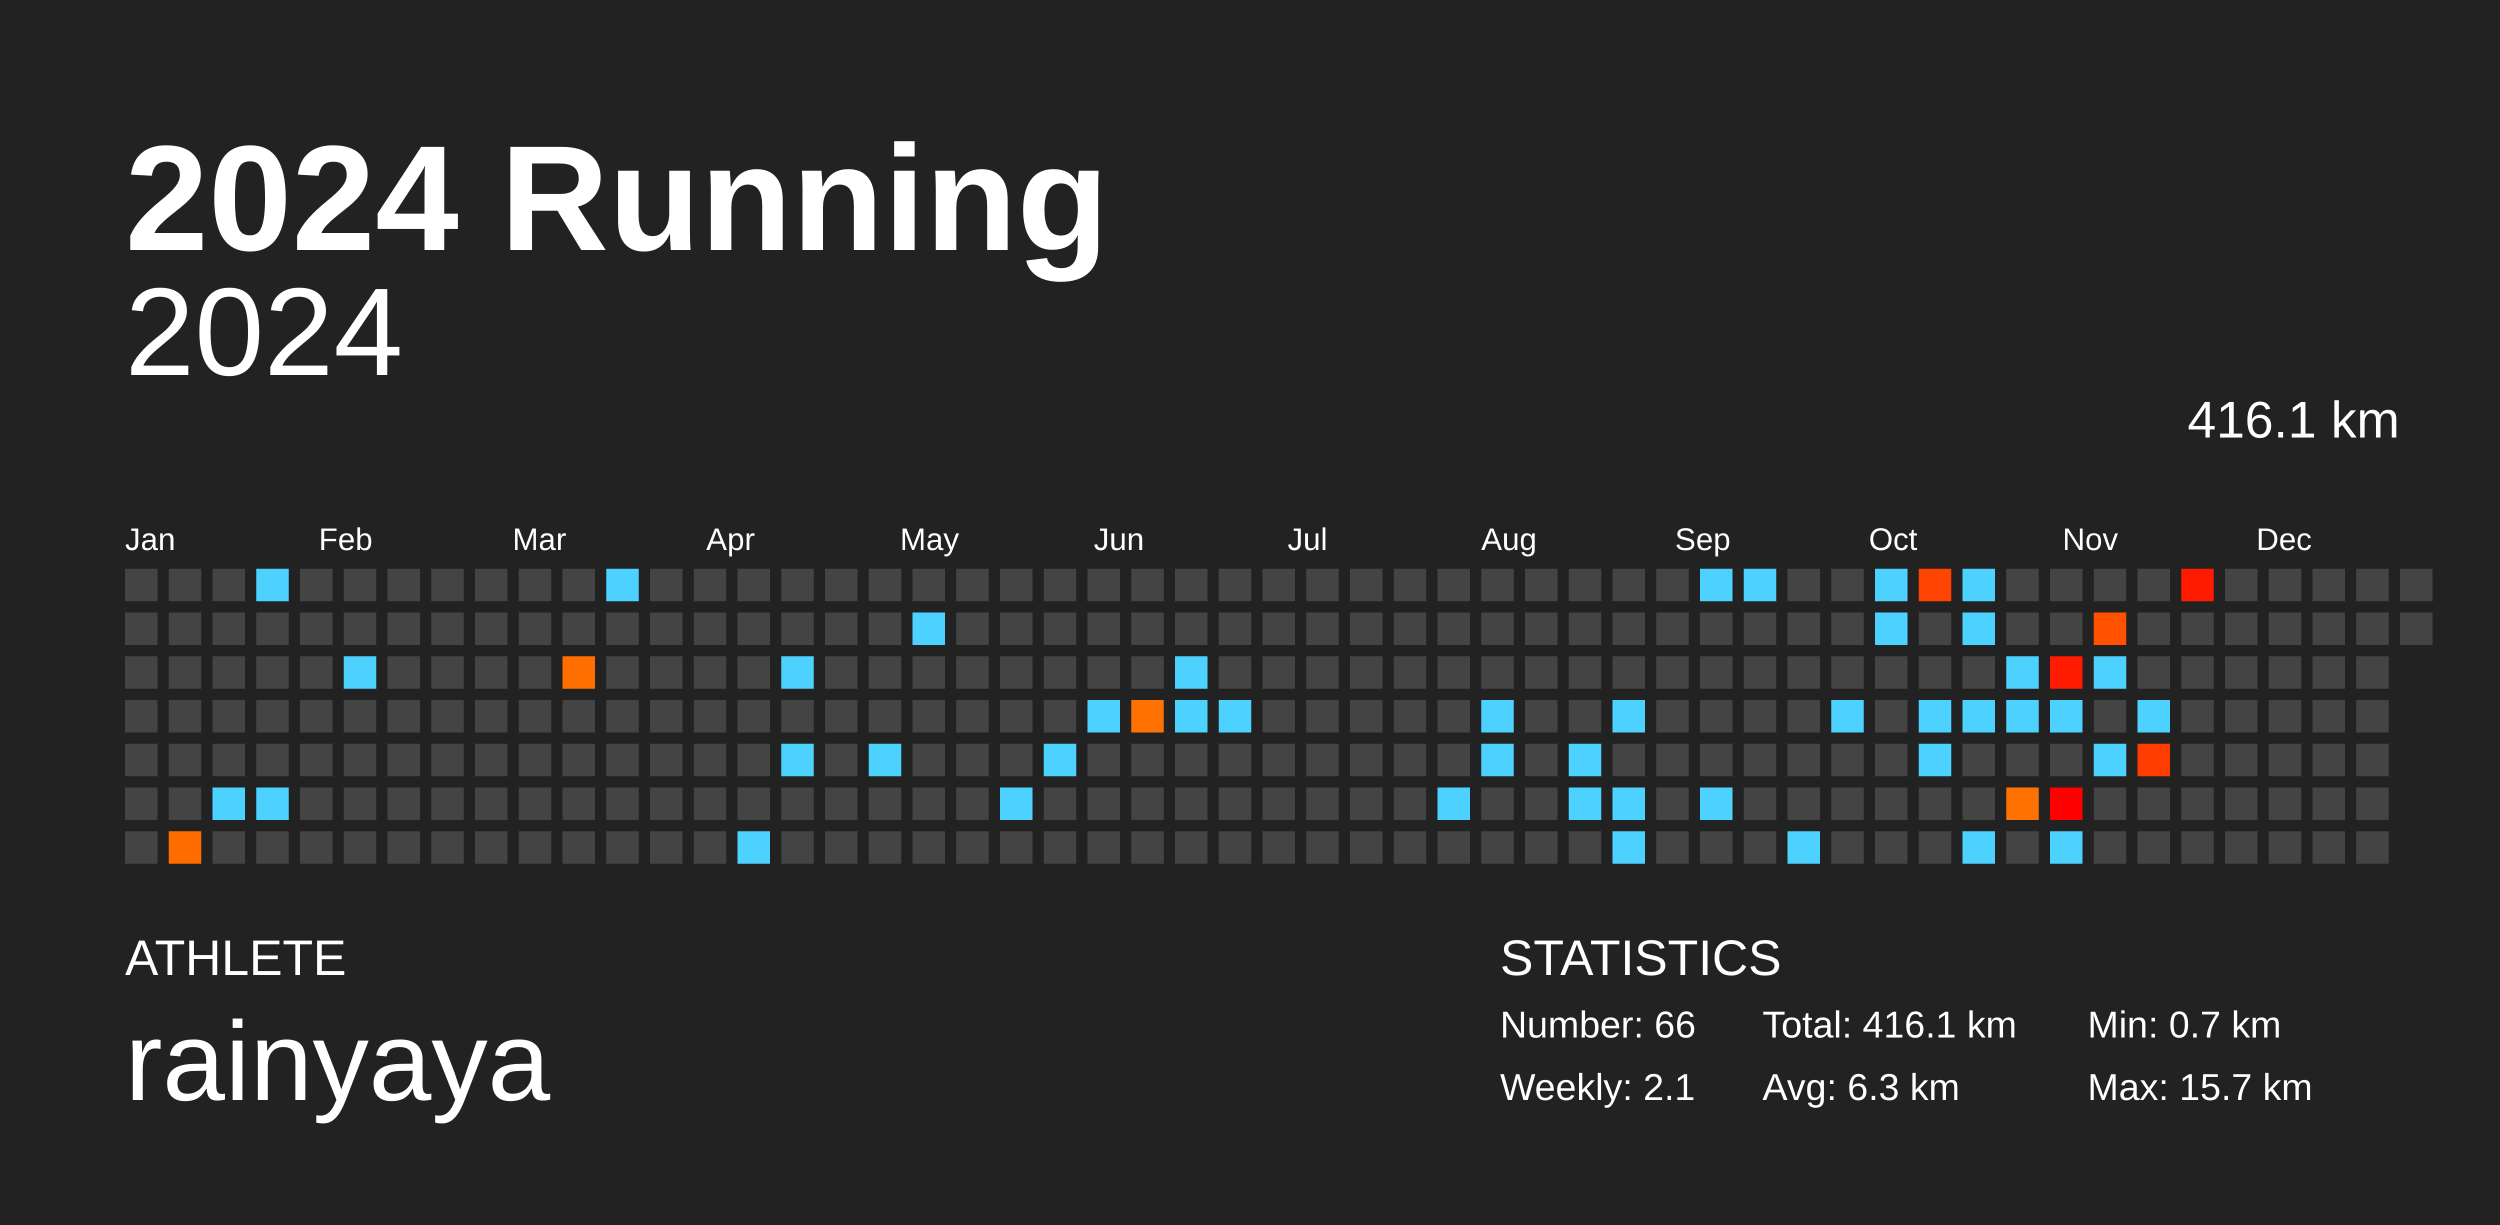
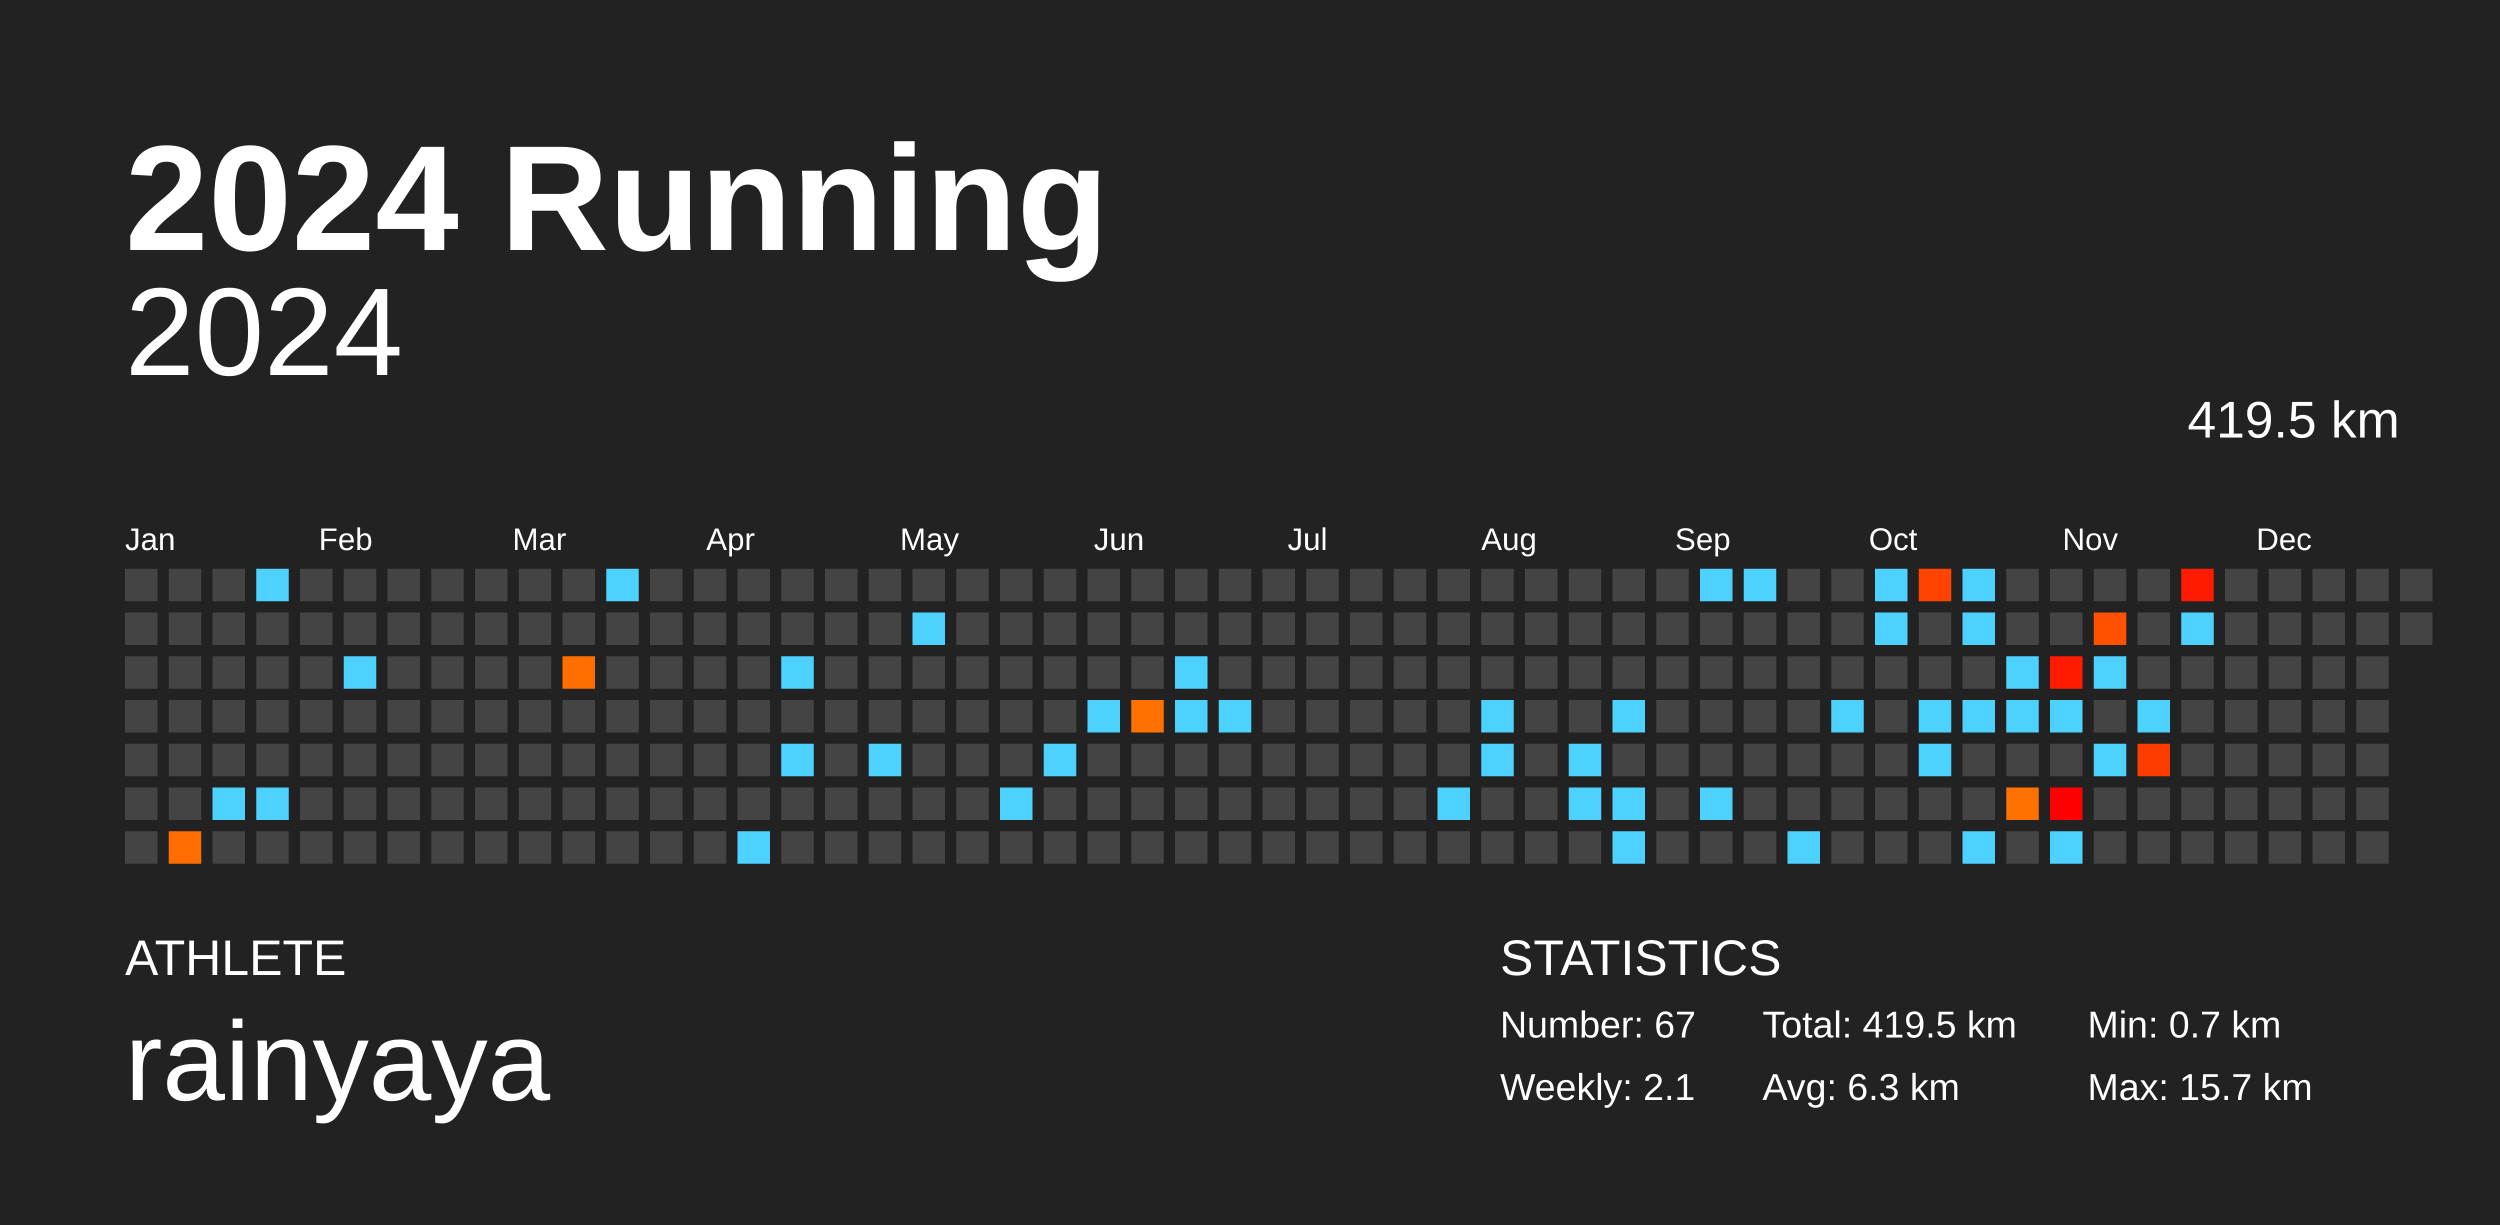
<svg xmlns="http://www.w3.org/2000/svg" baseProfile="full" height="98mm" version="1.1" viewBox="0,0,200,98" width="200mm">
  <defs />
  <rect fill="#222222" height="98" width="200" x="0" y="0" />
  <text fill="#FFFFFF" style="font-size:12px; font-family:Arial; font-weight:bold;" x="10" y="20">2024 Running</text>
  <text fill="#FFFFFF" style="font-size:4px; font-family:Arial" x="10" y="78">ATHLETE</text>
  <text fill="#FFFFFF" style="font-size:9px; font-family:Arial" x="10" y="88">rainyaya</text>
  <text fill="#FFFFFF" style="font-size:4px; font-family:Arial" x="120" y="78">STATISTICS</text>
-   <text fill="#FFFFFF" style="font-size:3px; font-family:Arial" x="120" y="83">Number: 66</text>
+   <text fill="#FFFFFF" style="font-size:3px; font-family:Arial" x="120" y="83">Number: 67</text>
  <text fill="#FFFFFF" style="font-size:3px; font-family:Arial" x="120" y="88">Weekly: 2.1</text>
-   <text fill="#FFFFFF" style="font-size:3px; font-family:Arial" x="141" y="83">Total: 416.1 km</text>
+   <text fill="#FFFFFF" style="font-size:3px; font-family:Arial" x="141" y="83">Total: 419.5 km</text>
  <text fill="#FFFFFF" style="font-size:3px; font-family:Arial" x="141" y="88">Avg: 6.3 km</text>
  <text fill="#FFFFFF" style="font-size:3px; font-family:Arial" x="167" y="83">Min: 0.7 km</text>
  <text fill="#FFFFFF" style="font-size:3px; font-family:Arial" x="167" y="88">Max: 15.7 km</text>
  <text alignment-baseline="hanging" fill="#FFFFFF" style="font-size:10.0px; font-family:Arial;" x="10" y="30">2024</text>
-   <text alignment-baseline="hanging" fill="#FFFFFF" style="font-size:4.125px; font-family:Arial;" x="175" y="35">416.1 km</text>
+   <text alignment-baseline="hanging" fill="#FFFFFF" style="font-size:4.125px; font-family:Arial;" x="175" y="35">419.5 km</text>
  <text fill="#FFFFFF" style="font-size:2.5px; font-family:Arial" x="10.0" y="44">Jan</text>
  <text fill="#FFFFFF" style="font-size:2.5px; font-family:Arial" x="25.5" y="44">Feb</text>
  <text fill="#FFFFFF" style="font-size:2.5px; font-family:Arial" x="41.0" y="44">Mar</text>
  <text fill="#FFFFFF" style="font-size:2.5px; font-family:Arial" x="56.5" y="44">Apr</text>
  <text fill="#FFFFFF" style="font-size:2.5px; font-family:Arial" x="72.0" y="44">May</text>
  <text fill="#FFFFFF" style="font-size:2.5px; font-family:Arial" x="87.5" y="44">Jun</text>
  <text fill="#FFFFFF" style="font-size:2.5px; font-family:Arial" x="103.0" y="44">Jul</text>
  <text fill="#FFFFFF" style="font-size:2.5px; font-family:Arial" x="118.5" y="44">Aug</text>
  <text fill="#FFFFFF" style="font-size:2.5px; font-family:Arial" x="134.0" y="44">Sep</text>
  <text fill="#FFFFFF" style="font-size:2.5px; font-family:Arial" x="149.5" y="44">Oct</text>
  <text fill="#FFFFFF" style="font-size:2.5px; font-family:Arial" x="165.0" y="44">Nov</text>
  <text fill="#FFFFFF" style="font-size:2.5px; font-family:Arial" x="180.5" y="44">Dec</text>
  <rect fill="#444444" height="2.6" width="2.6" x="10.0" y="45.5" />
  <rect fill="#444444" height="2.6" width="2.6" x="10.0" y="49.0" />
  <rect fill="#444444" height="2.6" width="2.6" x="10.0" y="52.5" />
  <rect fill="#444444" height="2.6" width="2.6" x="10.0" y="56.0" />
  <rect fill="#444444" height="2.6" width="2.6" x="10.0" y="59.5" />
  <rect fill="#444444" height="2.6" width="2.6" x="10.0" y="63.0" />
  <rect fill="#444444" height="2.6" width="2.6" x="10.0" y="66.5" />
  <rect fill="#444444" height="2.6" width="2.6" x="13.5" y="45.5" />
  <rect fill="#444444" height="2.6" width="2.6" x="13.5" y="49.0" />
  <rect fill="#444444" height="2.6" width="2.6" x="13.5" y="52.5" />
  <rect fill="#444444" height="2.6" width="2.6" x="13.5" y="56.0" />
  <rect fill="#444444" height="2.6" width="2.6" x="13.5" y="59.5" />
  <rect fill="#444444" height="2.6" width="2.6" x="13.5" y="63.0" />
  <rect fill="#ff6d00" height="2.6" width="2.6" x="13.5" y="66.5" />
  <rect fill="#444444" height="2.6" width="2.6" x="17.0" y="45.5" />
  <rect fill="#444444" height="2.6" width="2.6" x="17.0" y="49.0" />
  <rect fill="#444444" height="2.6" width="2.6" x="17.0" y="52.5" />
  <rect fill="#444444" height="2.6" width="2.6" x="17.0" y="56.0" />
  <rect fill="#444444" height="2.6" width="2.6" x="17.0" y="59.5" />
  <rect fill="#4dd2ff" height="2.6" width="2.6" x="17.0" y="63.0" />
  <rect fill="#444444" height="2.6" width="2.6" x="17.0" y="66.5" />
  <rect fill="#4dd2ff" height="2.6" width="2.6" x="20.5" y="45.5" />
  <rect fill="#444444" height="2.6" width="2.6" x="20.5" y="49.0" />
  <rect fill="#444444" height="2.6" width="2.6" x="20.5" y="52.5" />
  <rect fill="#444444" height="2.6" width="2.6" x="20.5" y="56.0" />
  <rect fill="#444444" height="2.6" width="2.6" x="20.5" y="59.5" />
  <rect fill="#4dd2ff" height="2.6" width="2.6" x="20.5" y="63.0" />
  <rect fill="#444444" height="2.6" width="2.6" x="20.5" y="66.5" />
  <rect fill="#444444" height="2.6" width="2.6" x="24.0" y="45.5" />
  <rect fill="#444444" height="2.6" width="2.6" x="24.0" y="49.0" />
  <rect fill="#444444" height="2.6" width="2.6" x="24.0" y="52.5" />
  <rect fill="#444444" height="2.6" width="2.6" x="24.0" y="56.0" />
  <rect fill="#444444" height="2.6" width="2.6" x="24.0" y="59.5" />
  <rect fill="#444444" height="2.6" width="2.6" x="24.0" y="63.0" />
  <rect fill="#444444" height="2.6" width="2.6" x="24.0" y="66.5" />
  <rect fill="#444444" height="2.6" width="2.6" x="27.5" y="45.5" />
  <rect fill="#444444" height="2.6" width="2.6" x="27.5" y="49.0" />
  <rect fill="#4dd2ff" height="2.6" width="2.6" x="27.5" y="52.5" />
  <rect fill="#444444" height="2.6" width="2.6" x="27.5" y="56.0" />
  <rect fill="#444444" height="2.6" width="2.6" x="27.5" y="59.5" />
  <rect fill="#444444" height="2.6" width="2.6" x="27.5" y="63.0" />
  <rect fill="#444444" height="2.6" width="2.6" x="27.5" y="66.5" />
  <rect fill="#444444" height="2.6" width="2.6" x="31.0" y="45.5" />
  <rect fill="#444444" height="2.6" width="2.6" x="31.0" y="49.0" />
  <rect fill="#444444" height="2.6" width="2.6" x="31.0" y="52.5" />
  <rect fill="#444444" height="2.6" width="2.6" x="31.0" y="56.0" />
  <rect fill="#444444" height="2.6" width="2.6" x="31.0" y="59.5" />
  <rect fill="#444444" height="2.6" width="2.6" x="31.0" y="63.0" />
  <rect fill="#444444" height="2.6" width="2.6" x="31.0" y="66.5" />
  <rect fill="#444444" height="2.6" width="2.6" x="34.5" y="45.5" />
  <rect fill="#444444" height="2.6" width="2.6" x="34.5" y="49.0" />
  <rect fill="#444444" height="2.6" width="2.6" x="34.5" y="52.5" />
  <rect fill="#444444" height="2.6" width="2.6" x="34.5" y="56.0" />
  <rect fill="#444444" height="2.6" width="2.6" x="34.5" y="59.5" />
  <rect fill="#444444" height="2.6" width="2.6" x="34.5" y="63.0" />
  <rect fill="#444444" height="2.6" width="2.6" x="34.5" y="66.5" />
  <rect fill="#444444" height="2.6" width="2.6" x="38.0" y="45.5" />
  <rect fill="#444444" height="2.6" width="2.6" x="38.0" y="49.0" />
  <rect fill="#444444" height="2.6" width="2.6" x="38.0" y="52.5" />
  <rect fill="#444444" height="2.6" width="2.6" x="38.0" y="56.0" />
  <rect fill="#444444" height="2.6" width="2.6" x="38.0" y="59.5" />
  <rect fill="#444444" height="2.6" width="2.6" x="38.0" y="63.0" />
  <rect fill="#444444" height="2.6" width="2.6" x="38.0" y="66.5" />
  <rect fill="#444444" height="2.6" width="2.6" x="41.5" y="45.5" />
  <rect fill="#444444" height="2.6" width="2.6" x="41.5" y="49.0" />
  <rect fill="#444444" height="2.6" width="2.6" x="41.5" y="52.5" />
  <rect fill="#444444" height="2.6" width="2.6" x="41.5" y="56.0" />
  <rect fill="#444444" height="2.6" width="2.6" x="41.5" y="59.5" />
  <rect fill="#444444" height="2.6" width="2.6" x="41.5" y="63.0" />
  <rect fill="#444444" height="2.6" width="2.6" x="41.5" y="66.5" />
  <rect fill="#444444" height="2.6" width="2.6" x="45.0" y="45.5" />
  <rect fill="#444444" height="2.6" width="2.6" x="45.0" y="49.0" />
  <rect fill="#ff6f00" height="2.6" width="2.6" x="45.0" y="52.5" />
  <rect fill="#444444" height="2.6" width="2.6" x="45.0" y="56.0" />
  <rect fill="#444444" height="2.6" width="2.6" x="45.0" y="59.5" />
  <rect fill="#444444" height="2.6" width="2.6" x="45.0" y="63.0" />
  <rect fill="#444444" height="2.6" width="2.6" x="45.0" y="66.5" />
  <rect fill="#4dd2ff" height="2.6" width="2.6" x="48.5" y="45.5" />
  <rect fill="#444444" height="2.6" width="2.6" x="48.5" y="49.0" />
  <rect fill="#444444" height="2.6" width="2.6" x="48.5" y="52.5" />
  <rect fill="#444444" height="2.6" width="2.6" x="48.5" y="56.0" />
  <rect fill="#444444" height="2.6" width="2.6" x="48.5" y="59.5" />
  <rect fill="#444444" height="2.6" width="2.6" x="48.5" y="63.0" />
  <rect fill="#444444" height="2.6" width="2.6" x="48.5" y="66.5" />
  <rect fill="#444444" height="2.6" width="2.6" x="52.0" y="45.5" />
  <rect fill="#444444" height="2.6" width="2.6" x="52.0" y="49.0" />
  <rect fill="#444444" height="2.6" width="2.6" x="52.0" y="52.5" />
  <rect fill="#444444" height="2.6" width="2.6" x="52.0" y="56.0" />
  <rect fill="#444444" height="2.6" width="2.6" x="52.0" y="59.5" />
  <rect fill="#444444" height="2.6" width="2.6" x="52.0" y="63.0" />
  <rect fill="#444444" height="2.6" width="2.6" x="52.0" y="66.5" />
  <rect fill="#444444" height="2.6" width="2.6" x="55.5" y="45.5" />
  <rect fill="#444444" height="2.6" width="2.6" x="55.5" y="49.0" />
  <rect fill="#444444" height="2.6" width="2.6" x="55.5" y="52.5" />
  <rect fill="#444444" height="2.6" width="2.6" x="55.5" y="56.0" />
  <rect fill="#444444" height="2.6" width="2.6" x="55.5" y="59.5" />
  <rect fill="#444444" height="2.6" width="2.6" x="55.5" y="63.0" />
  <rect fill="#444444" height="2.6" width="2.6" x="55.5" y="66.5" />
  <rect fill="#444444" height="2.6" width="2.6" x="59.0" y="45.5" />
  <rect fill="#444444" height="2.6" width="2.6" x="59.0" y="49.0" />
  <rect fill="#444444" height="2.6" width="2.6" x="59.0" y="52.5" />
  <rect fill="#444444" height="2.6" width="2.6" x="59.0" y="56.0" />
  <rect fill="#444444" height="2.6" width="2.6" x="59.0" y="59.5" />
  <rect fill="#444444" height="2.6" width="2.6" x="59.0" y="63.0" />
  <rect fill="#4dd2ff" height="2.6" width="2.6" x="59.0" y="66.5" />
  <rect fill="#444444" height="2.6" width="2.6" x="62.5" y="45.5" />
  <rect fill="#444444" height="2.6" width="2.6" x="62.5" y="49.0" />
  <rect fill="#4dd2ff" height="2.6" width="2.6" x="62.5" y="52.5" />
  <rect fill="#444444" height="2.6" width="2.6" x="62.5" y="56.0" />
  <rect fill="#4dd2ff" height="2.6" width="2.6" x="62.5" y="59.5" />
  <rect fill="#444444" height="2.6" width="2.6" x="62.5" y="63.0" />
  <rect fill="#444444" height="2.6" width="2.6" x="62.5" y="66.5" />
  <rect fill="#444444" height="2.6" width="2.6" x="66.0" y="45.5" />
  <rect fill="#444444" height="2.6" width="2.6" x="66.0" y="49.0" />
  <rect fill="#444444" height="2.6" width="2.6" x="66.0" y="52.5" />
  <rect fill="#444444" height="2.6" width="2.6" x="66.0" y="56.0" />
  <rect fill="#444444" height="2.6" width="2.6" x="66.0" y="59.5" />
  <rect fill="#444444" height="2.6" width="2.6" x="66.0" y="63.0" />
  <rect fill="#444444" height="2.6" width="2.6" x="66.0" y="66.5" />
  <rect fill="#444444" height="2.6" width="2.6" x="69.5" y="45.5" />
  <rect fill="#444444" height="2.6" width="2.6" x="69.5" y="49.0" />
  <rect fill="#444444" height="2.6" width="2.6" x="69.5" y="52.5" />
  <rect fill="#444444" height="2.6" width="2.6" x="69.5" y="56.0" />
  <rect fill="#4dd2ff" height="2.6" width="2.6" x="69.5" y="59.5" />
  <rect fill="#444444" height="2.6" width="2.6" x="69.5" y="63.0" />
  <rect fill="#444444" height="2.6" width="2.6" x="69.5" y="66.5" />
  <rect fill="#444444" height="2.6" width="2.6" x="73.0" y="45.5" />
  <rect fill="#4dd2ff" height="2.6" width="2.6" x="73.0" y="49.0" />
  <rect fill="#444444" height="2.6" width="2.6" x="73.0" y="52.5" />
  <rect fill="#444444" height="2.6" width="2.6" x="73.0" y="56.0" />
  <rect fill="#444444" height="2.6" width="2.6" x="73.0" y="59.5" />
  <rect fill="#444444" height="2.6" width="2.6" x="73.0" y="63.0" />
  <rect fill="#444444" height="2.6" width="2.6" x="73.0" y="66.5" />
  <rect fill="#444444" height="2.6" width="2.6" x="76.5" y="45.5" />
  <rect fill="#444444" height="2.6" width="2.6" x="76.5" y="49.0" />
  <rect fill="#444444" height="2.6" width="2.6" x="76.5" y="52.5" />
  <rect fill="#444444" height="2.6" width="2.6" x="76.5" y="56.0" />
  <rect fill="#444444" height="2.6" width="2.6" x="76.5" y="59.5" />
  <rect fill="#444444" height="2.6" width="2.6" x="76.5" y="63.0" />
  <rect fill="#444444" height="2.6" width="2.6" x="76.5" y="66.5" />
  <rect fill="#444444" height="2.6" width="2.6" x="80.0" y="45.5" />
  <rect fill="#444444" height="2.6" width="2.6" x="80.0" y="49.0" />
  <rect fill="#444444" height="2.6" width="2.6" x="80.0" y="52.5" />
  <rect fill="#444444" height="2.6" width="2.6" x="80.0" y="56.0" />
  <rect fill="#444444" height="2.6" width="2.6" x="80.0" y="59.5" />
  <rect fill="#4dd2ff" height="2.6" width="2.6" x="80.0" y="63.0" />
  <rect fill="#444444" height="2.6" width="2.6" x="80.0" y="66.5" />
  <rect fill="#444444" height="2.6" width="2.6" x="83.5" y="45.5" />
  <rect fill="#444444" height="2.6" width="2.6" x="83.5" y="49.0" />
  <rect fill="#444444" height="2.6" width="2.6" x="83.5" y="52.5" />
  <rect fill="#444444" height="2.6" width="2.6" x="83.5" y="56.0" />
  <rect fill="#4dd2ff" height="2.6" width="2.6" x="83.5" y="59.5" />
  <rect fill="#444444" height="2.6" width="2.6" x="83.5" y="63.0" />
  <rect fill="#444444" height="2.6" width="2.6" x="83.5" y="66.5" />
  <rect fill="#444444" height="2.6" width="2.6" x="87.0" y="45.5" />
  <rect fill="#444444" height="2.6" width="2.6" x="87.0" y="49.0" />
  <rect fill="#444444" height="2.6" width="2.6" x="87.0" y="52.5" />
  <rect fill="#4dd2ff" height="2.6" width="2.6" x="87.0" y="56.0" />
  <rect fill="#444444" height="2.6" width="2.6" x="87.0" y="59.5" />
  <rect fill="#444444" height="2.6" width="2.6" x="87.0" y="63.0" />
  <rect fill="#444444" height="2.6" width="2.6" x="87.0" y="66.5" />
  <rect fill="#444444" height="2.6" width="2.6" x="90.5" y="45.5" />
  <rect fill="#444444" height="2.6" width="2.6" x="90.5" y="49.0" />
  <rect fill="#444444" height="2.6" width="2.6" x="90.5" y="52.5" />
  <rect fill="#ff7100" height="2.6" width="2.6" x="90.5" y="56.0" />
  <rect fill="#444444" height="2.6" width="2.6" x="90.5" y="59.5" />
  <rect fill="#444444" height="2.6" width="2.6" x="90.5" y="63.0" />
  <rect fill="#444444" height="2.6" width="2.6" x="90.5" y="66.5" />
  <rect fill="#444444" height="2.6" width="2.6" x="94.0" y="45.5" />
  <rect fill="#444444" height="2.6" width="2.6" x="94.0" y="49.0" />
  <rect fill="#4dd2ff" height="2.6" width="2.6" x="94.0" y="52.5" />
  <rect fill="#4dd2ff" height="2.6" width="2.6" x="94.0" y="56.0" />
  <rect fill="#444444" height="2.6" width="2.6" x="94.0" y="59.5" />
  <rect fill="#444444" height="2.6" width="2.6" x="94.0" y="63.0" />
  <rect fill="#444444" height="2.6" width="2.6" x="94.0" y="66.5" />
  <rect fill="#444444" height="2.6" width="2.6" x="97.5" y="45.5" />
  <rect fill="#444444" height="2.6" width="2.6" x="97.5" y="49.0" />
  <rect fill="#444444" height="2.6" width="2.6" x="97.5" y="52.5" />
  <rect fill="#4dd2ff" height="2.6" width="2.6" x="97.5" y="56.0" />
  <rect fill="#444444" height="2.6" width="2.6" x="97.5" y="59.5" />
  <rect fill="#444444" height="2.6" width="2.6" x="97.5" y="63.0" />
  <rect fill="#444444" height="2.6" width="2.6" x="97.5" y="66.5" />
  <rect fill="#444444" height="2.6" width="2.6" x="101.0" y="45.5" />
  <rect fill="#444444" height="2.6" width="2.6" x="101.0" y="49.0" />
  <rect fill="#444444" height="2.6" width="2.6" x="101.0" y="52.5" />
  <rect fill="#444444" height="2.6" width="2.6" x="101.0" y="56.0" />
  <rect fill="#444444" height="2.6" width="2.6" x="101.0" y="59.5" />
  <rect fill="#444444" height="2.6" width="2.6" x="101.0" y="63.0" />
  <rect fill="#444444" height="2.6" width="2.6" x="101.0" y="66.5" />
  <rect fill="#444444" height="2.6" width="2.6" x="104.5" y="45.5" />
  <rect fill="#444444" height="2.6" width="2.6" x="104.5" y="49.0" />
  <rect fill="#444444" height="2.6" width="2.6" x="104.5" y="52.5" />
  <rect fill="#444444" height="2.6" width="2.6" x="104.5" y="56.0" />
  <rect fill="#444444" height="2.6" width="2.6" x="104.5" y="59.5" />
  <rect fill="#444444" height="2.6" width="2.6" x="104.5" y="63.0" />
  <rect fill="#444444" height="2.6" width="2.6" x="104.5" y="66.5" />
  <rect fill="#444444" height="2.6" width="2.6" x="108.0" y="45.5" />
  <rect fill="#444444" height="2.6" width="2.6" x="108.0" y="49.0" />
  <rect fill="#444444" height="2.6" width="2.6" x="108.0" y="52.5" />
  <rect fill="#444444" height="2.6" width="2.6" x="108.0" y="56.0" />
  <rect fill="#444444" height="2.6" width="2.6" x="108.0" y="59.5" />
  <rect fill="#444444" height="2.6" width="2.6" x="108.0" y="63.0" />
  <rect fill="#444444" height="2.6" width="2.6" x="108.0" y="66.5" />
  <rect fill="#444444" height="2.6" width="2.6" x="111.5" y="45.5" />
  <rect fill="#444444" height="2.6" width="2.6" x="111.5" y="49.0" />
  <rect fill="#444444" height="2.6" width="2.6" x="111.5" y="52.5" />
  <rect fill="#444444" height="2.6" width="2.6" x="111.5" y="56.0" />
  <rect fill="#444444" height="2.6" width="2.6" x="111.5" y="59.5" />
  <rect fill="#444444" height="2.6" width="2.6" x="111.5" y="63.0" />
  <rect fill="#444444" height="2.6" width="2.6" x="111.5" y="66.5" />
  <rect fill="#444444" height="2.6" width="2.6" x="115.0" y="45.5" />
  <rect fill="#444444" height="2.6" width="2.6" x="115.0" y="49.0" />
  <rect fill="#444444" height="2.6" width="2.6" x="115.0" y="52.5" />
  <rect fill="#444444" height="2.6" width="2.6" x="115.0" y="56.0" />
  <rect fill="#444444" height="2.6" width="2.6" x="115.0" y="59.5" />
  <rect fill="#4dd2ff" height="2.6" width="2.6" x="115.0" y="63.0" />
  <rect fill="#444444" height="2.6" width="2.6" x="115.0" y="66.5" />
  <rect fill="#444444" height="2.6" width="2.6" x="118.5" y="45.5" />
  <rect fill="#444444" height="2.6" width="2.6" x="118.5" y="49.0" />
  <rect fill="#444444" height="2.6" width="2.6" x="118.5" y="52.5" />
  <rect fill="#4dd2ff" height="2.6" width="2.6" x="118.5" y="56.0" />
  <rect fill="#4dd2ff" height="2.6" width="2.6" x="118.5" y="59.5" />
  <rect fill="#444444" height="2.6" width="2.6" x="118.5" y="63.0" />
  <rect fill="#444444" height="2.6" width="2.6" x="118.5" y="66.5" />
  <rect fill="#444444" height="2.6" width="2.6" x="122.0" y="45.5" />
  <rect fill="#444444" height="2.6" width="2.6" x="122.0" y="49.0" />
  <rect fill="#444444" height="2.6" width="2.6" x="122.0" y="52.5" />
  <rect fill="#444444" height="2.6" width="2.6" x="122.0" y="56.0" />
  <rect fill="#444444" height="2.6" width="2.6" x="122.0" y="59.5" />
  <rect fill="#444444" height="2.6" width="2.6" x="122.0" y="63.0" />
  <rect fill="#444444" height="2.6" width="2.6" x="122.0" y="66.5" />
  <rect fill="#444444" height="2.6" width="2.6" x="125.5" y="45.5" />
  <rect fill="#444444" height="2.6" width="2.6" x="125.5" y="49.0" />
  <rect fill="#444444" height="2.6" width="2.6" x="125.5" y="52.5" />
  <rect fill="#444444" height="2.6" width="2.6" x="125.5" y="56.0" />
  <rect fill="#4dd2ff" height="2.6" width="2.6" x="125.5" y="59.5" />
  <rect fill="#4dd2ff" height="2.6" width="2.6" x="125.5" y="63.0" />
  <rect fill="#444444" height="2.6" width="2.6" x="125.5" y="66.5" />
  <rect fill="#444444" height="2.6" width="2.6" x="129.0" y="45.5" />
  <rect fill="#444444" height="2.6" width="2.6" x="129.0" y="49.0" />
  <rect fill="#444444" height="2.6" width="2.6" x="129.0" y="52.5" />
  <rect fill="#4dd2ff" height="2.6" width="2.6" x="129.0" y="56.0" />
  <rect fill="#444444" height="2.6" width="2.6" x="129.0" y="59.5" />
  <rect fill="#4dd2ff" height="2.6" width="2.6" x="129.0" y="63.0" />
  <rect fill="#4dd2ff" height="2.6" width="2.6" x="129.0" y="66.5" />
  <rect fill="#444444" height="2.6" width="2.6" x="132.5" y="45.5" />
  <rect fill="#444444" height="2.6" width="2.6" x="132.5" y="49.0" />
  <rect fill="#444444" height="2.6" width="2.6" x="132.5" y="52.5" />
  <rect fill="#444444" height="2.6" width="2.6" x="132.5" y="56.0" />
  <rect fill="#444444" height="2.6" width="2.6" x="132.5" y="59.5" />
  <rect fill="#444444" height="2.6" width="2.6" x="132.5" y="63.0" />
  <rect fill="#444444" height="2.6" width="2.6" x="132.5" y="66.5" />
  <rect fill="#4dd2ff" height="2.6" width="2.6" x="136.0" y="45.5" />
  <rect fill="#444444" height="2.6" width="2.6" x="136.0" y="49.0" />
  <rect fill="#444444" height="2.6" width="2.6" x="136.0" y="52.5" />
  <rect fill="#444444" height="2.6" width="2.6" x="136.0" y="56.0" />
  <rect fill="#444444" height="2.6" width="2.6" x="136.0" y="59.5" />
  <rect fill="#4dd2ff" height="2.6" width="2.6" x="136.0" y="63.0" />
  <rect fill="#444444" height="2.6" width="2.6" x="136.0" y="66.5" />
  <rect fill="#4dd2ff" height="2.6" width="2.6" x="139.5" y="45.5" />
  <rect fill="#444444" height="2.6" width="2.6" x="139.5" y="49.0" />
  <rect fill="#444444" height="2.6" width="2.6" x="139.5" y="52.5" />
  <rect fill="#444444" height="2.6" width="2.6" x="139.5" y="56.0" />
  <rect fill="#444444" height="2.6" width="2.6" x="139.5" y="59.5" />
  <rect fill="#444444" height="2.6" width="2.6" x="139.5" y="63.0" />
  <rect fill="#444444" height="2.6" width="2.6" x="139.5" y="66.5" />
  <rect fill="#444444" height="2.6" width="2.6" x="143.0" y="45.5" />
  <rect fill="#444444" height="2.6" width="2.6" x="143.0" y="49.0" />
  <rect fill="#444444" height="2.6" width="2.6" x="143.0" y="52.5" />
  <rect fill="#444444" height="2.6" width="2.6" x="143.0" y="56.0" />
  <rect fill="#444444" height="2.6" width="2.6" x="143.0" y="59.5" />
  <rect fill="#444444" height="2.6" width="2.6" x="143.0" y="63.0" />
  <rect fill="#4dd2ff" height="2.6" width="2.6" x="143.0" y="66.5" />
  <rect fill="#444444" height="2.6" width="2.6" x="146.5" y="45.5" />
  <rect fill="#444444" height="2.6" width="2.6" x="146.5" y="49.0" />
  <rect fill="#444444" height="2.6" width="2.6" x="146.5" y="52.5" />
  <rect fill="#4dd2ff" height="2.6" width="2.6" x="146.5" y="56.0" />
  <rect fill="#444444" height="2.6" width="2.6" x="146.5" y="59.5" />
  <rect fill="#444444" height="2.6" width="2.6" x="146.5" y="63.0" />
  <rect fill="#444444" height="2.6" width="2.6" x="146.5" y="66.5" />
  <rect fill="#4dd2ff" height="2.6" width="2.6" x="150.0" y="45.5" />
  <rect fill="#4dd2ff" height="2.6" width="2.6" x="150.0" y="49.0" />
  <rect fill="#444444" height="2.6" width="2.6" x="150.0" y="52.5" />
  <rect fill="#444444" height="2.6" width="2.6" x="150.0" y="56.0" />
  <rect fill="#444444" height="2.6" width="2.6" x="150.0" y="59.5" />
  <rect fill="#444444" height="2.6" width="2.6" x="150.0" y="63.0" />
  <rect fill="#444444" height="2.6" width="2.6" x="150.0" y="66.5" />
  <rect fill="#ff4300" height="2.6" width="2.6" x="153.5" y="45.5" />
  <rect fill="#444444" height="2.6" width="2.6" x="153.5" y="49.0" />
  <rect fill="#444444" height="2.6" width="2.6" x="153.5" y="52.5" />
  <rect fill="#4dd2ff" height="2.6" width="2.6" x="153.5" y="56.0" />
  <rect fill="#4dd2ff" height="2.6" width="2.6" x="153.5" y="59.5" />
  <rect fill="#444444" height="2.6" width="2.6" x="153.5" y="63.0" />
  <rect fill="#444444" height="2.6" width="2.6" x="153.5" y="66.5" />
  <rect fill="#4dd2ff" height="2.6" width="2.6" x="157.0" y="45.5" />
  <rect fill="#4dd2ff" height="2.6" width="2.6" x="157.0" y="49.0" />
  <rect fill="#444444" height="2.6" width="2.6" x="157.0" y="52.5" />
  <rect fill="#4dd2ff" height="2.6" width="2.6" x="157.0" y="56.0" />
  <rect fill="#444444" height="2.6" width="2.6" x="157.0" y="59.5" />
  <rect fill="#444444" height="2.6" width="2.6" x="157.0" y="63.0" />
  <rect fill="#4dd2ff" height="2.6" width="2.6" x="157.0" y="66.5" />
  <rect fill="#444444" height="2.6" width="2.6" x="160.5" y="45.5" />
  <rect fill="#444444" height="2.6" width="2.6" x="160.5" y="49.0" />
  <rect fill="#4dd2ff" height="2.6" width="2.6" x="160.5" y="52.5" />
  <rect fill="#4dd2ff" height="2.6" width="2.6" x="160.5" y="56.0" />
  <rect fill="#444444" height="2.6" width="2.6" x="160.5" y="59.5" />
  <rect fill="#ff7100" height="2.6" width="2.6" x="160.5" y="63.0" />
  <rect fill="#444444" height="2.6" width="2.6" x="160.5" y="66.5" />
  <rect fill="#444444" height="2.6" width="2.6" x="164.0" y="45.5" />
  <rect fill="#444444" height="2.6" width="2.6" x="164.0" y="49.0" />
  <rect fill="#ff1b00" height="2.6" width="2.6" x="164.0" y="52.5" />
  <rect fill="#4dd2ff" height="2.6" width="2.6" x="164.0" y="56.0" />
  <rect fill="#444444" height="2.6" width="2.6" x="164.0" y="59.5" />
  <rect fill="#ff0000" height="2.6" width="2.6" x="164.0" y="63.0" />
  <rect fill="#4dd2ff" height="2.6" width="2.6" x="164.0" y="66.5" />
  <rect fill="#444444" height="2.6" width="2.6" x="167.5" y="45.5" />
  <rect fill="#ff5100" height="2.6" width="2.6" x="167.5" y="49.0" />
  <rect fill="#4dd2ff" height="2.6" width="2.6" x="167.5" y="52.5" />
  <rect fill="#444444" height="2.6" width="2.6" x="167.5" y="56.0" />
  <rect fill="#4dd2ff" height="2.6" width="2.6" x="167.5" y="59.5" />
  <rect fill="#444444" height="2.6" width="2.6" x="167.5" y="63.0" />
  <rect fill="#444444" height="2.6" width="2.6" x="167.5" y="66.5" />
  <rect fill="#444444" height="2.6" width="2.6" x="171.0" y="45.5" />
  <rect fill="#444444" height="2.6" width="2.6" x="171.0" y="49.0" />
  <rect fill="#444444" height="2.6" width="2.6" x="171.0" y="52.5" />
  <rect fill="#4dd2ff" height="2.6" width="2.6" x="171.0" y="56.0" />
  <rect fill="#ff3c00" height="2.6" width="2.6" x="171.0" y="59.5" />
  <rect fill="#444444" height="2.6" width="2.6" x="171.0" y="63.0" />
  <rect fill="#444444" height="2.6" width="2.6" x="171.0" y="66.5" />
  <rect fill="#ff1b00" height="2.6" width="2.6" x="174.5" y="45.5" />
-   <rect fill="#444444" height="2.6" width="2.6" x="174.5" y="49.0" />
+   <rect fill="#4dd2ff" height="2.6" width="2.6" x="174.5" y="49.0" />
  <rect fill="#444444" height="2.6" width="2.6" x="174.5" y="52.5" />
  <rect fill="#444444" height="2.6" width="2.6" x="174.5" y="56.0" />
  <rect fill="#444444" height="2.6" width="2.6" x="174.5" y="59.5" />
  <rect fill="#444444" height="2.6" width="2.6" x="174.5" y="63.0" />
  <rect fill="#444444" height="2.6" width="2.6" x="174.5" y="66.5" />
  <rect fill="#444444" height="2.6" width="2.6" x="178.0" y="45.5" />
  <rect fill="#444444" height="2.6" width="2.6" x="178.0" y="49.0" />
  <rect fill="#444444" height="2.6" width="2.6" x="178.0" y="52.5" />
  <rect fill="#444444" height="2.6" width="2.6" x="178.0" y="56.0" />
  <rect fill="#444444" height="2.6" width="2.6" x="178.0" y="59.5" />
  <rect fill="#444444" height="2.6" width="2.6" x="178.0" y="63.0" />
  <rect fill="#444444" height="2.6" width="2.6" x="178.0" y="66.5" />
  <rect fill="#444444" height="2.6" width="2.6" x="181.5" y="45.5" />
  <rect fill="#444444" height="2.6" width="2.6" x="181.5" y="49.0" />
  <rect fill="#444444" height="2.6" width="2.6" x="181.5" y="52.5" />
  <rect fill="#444444" height="2.6" width="2.6" x="181.5" y="56.0" />
  <rect fill="#444444" height="2.6" width="2.6" x="181.5" y="59.5" />
  <rect fill="#444444" height="2.6" width="2.6" x="181.5" y="63.0" />
  <rect fill="#444444" height="2.6" width="2.6" x="181.5" y="66.5" />
  <rect fill="#444444" height="2.6" width="2.6" x="185.0" y="45.5" />
  <rect fill="#444444" height="2.6" width="2.6" x="185.0" y="49.0" />
  <rect fill="#444444" height="2.6" width="2.6" x="185.0" y="52.5" />
  <rect fill="#444444" height="2.6" width="2.6" x="185.0" y="56.0" />
  <rect fill="#444444" height="2.6" width="2.6" x="185.0" y="59.5" />
  <rect fill="#444444" height="2.6" width="2.6" x="185.0" y="63.0" />
  <rect fill="#444444" height="2.6" width="2.6" x="185.0" y="66.5" />
  <rect fill="#444444" height="2.6" width="2.6" x="188.5" y="45.5" />
  <rect fill="#444444" height="2.6" width="2.6" x="188.5" y="49.0" />
  <rect fill="#444444" height="2.6" width="2.6" x="188.5" y="52.5" />
  <rect fill="#444444" height="2.6" width="2.6" x="188.5" y="56.0" />
  <rect fill="#444444" height="2.6" width="2.6" x="188.5" y="59.5" />
  <rect fill="#444444" height="2.6" width="2.6" x="188.5" y="63.0" />
  <rect fill="#444444" height="2.6" width="2.6" x="188.5" y="66.5" />
  <rect fill="#444444" height="2.6" width="2.6" x="192.0" y="45.5" />
  <rect fill="#444444" height="2.6" width="2.6" x="192.0" y="49.0" />
</svg>
